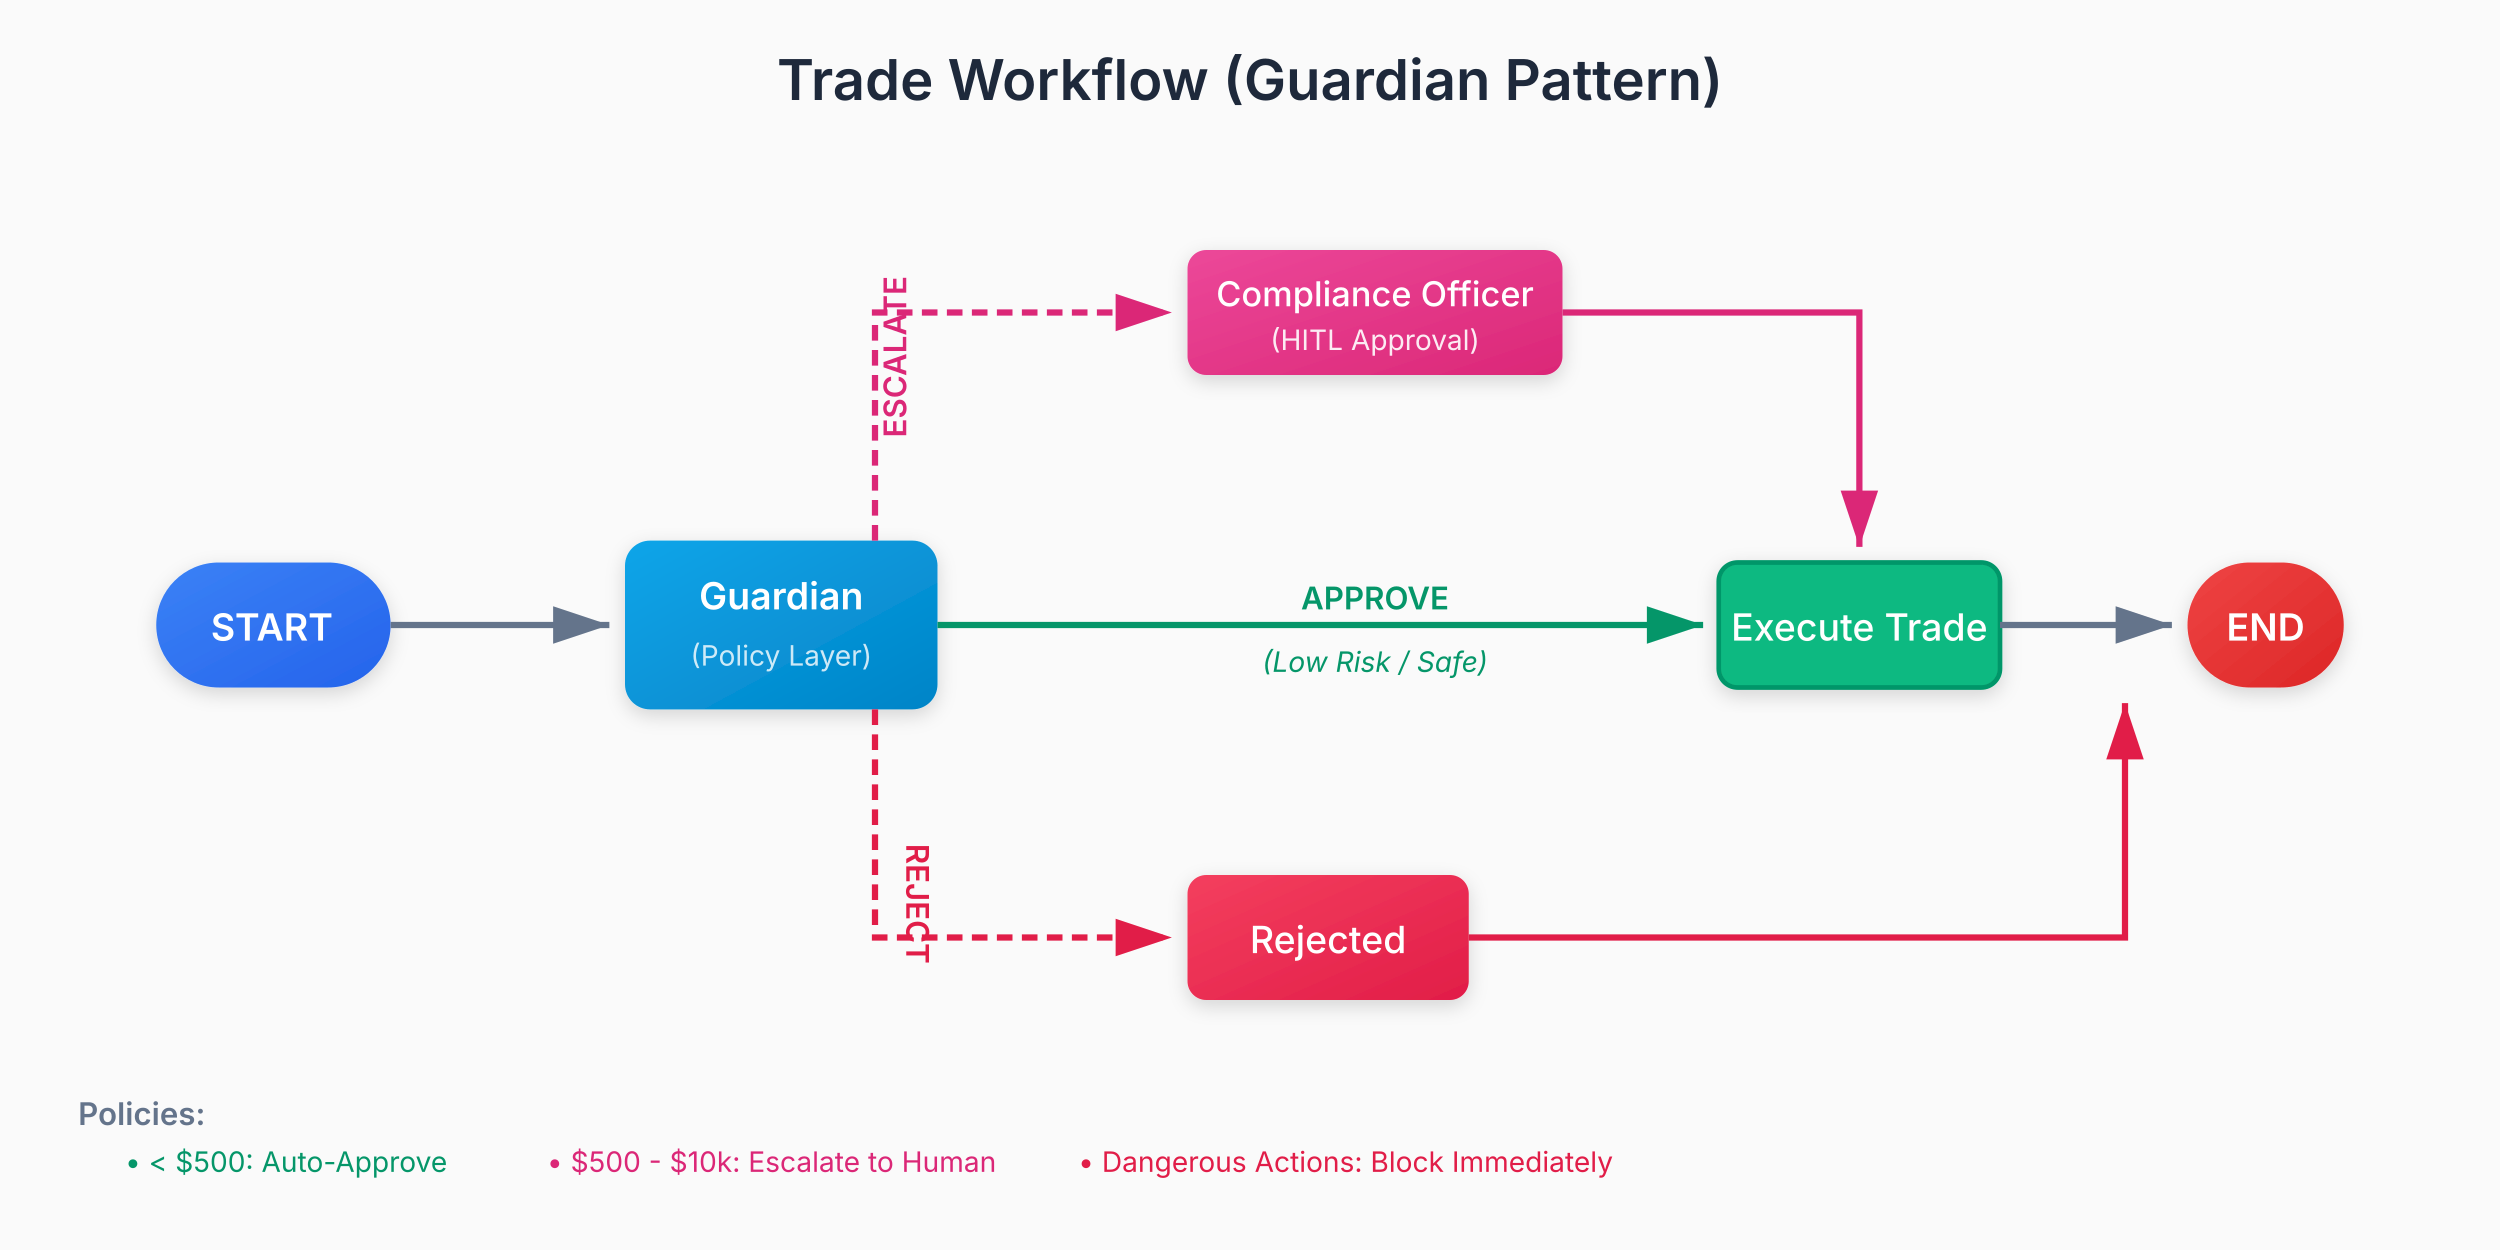
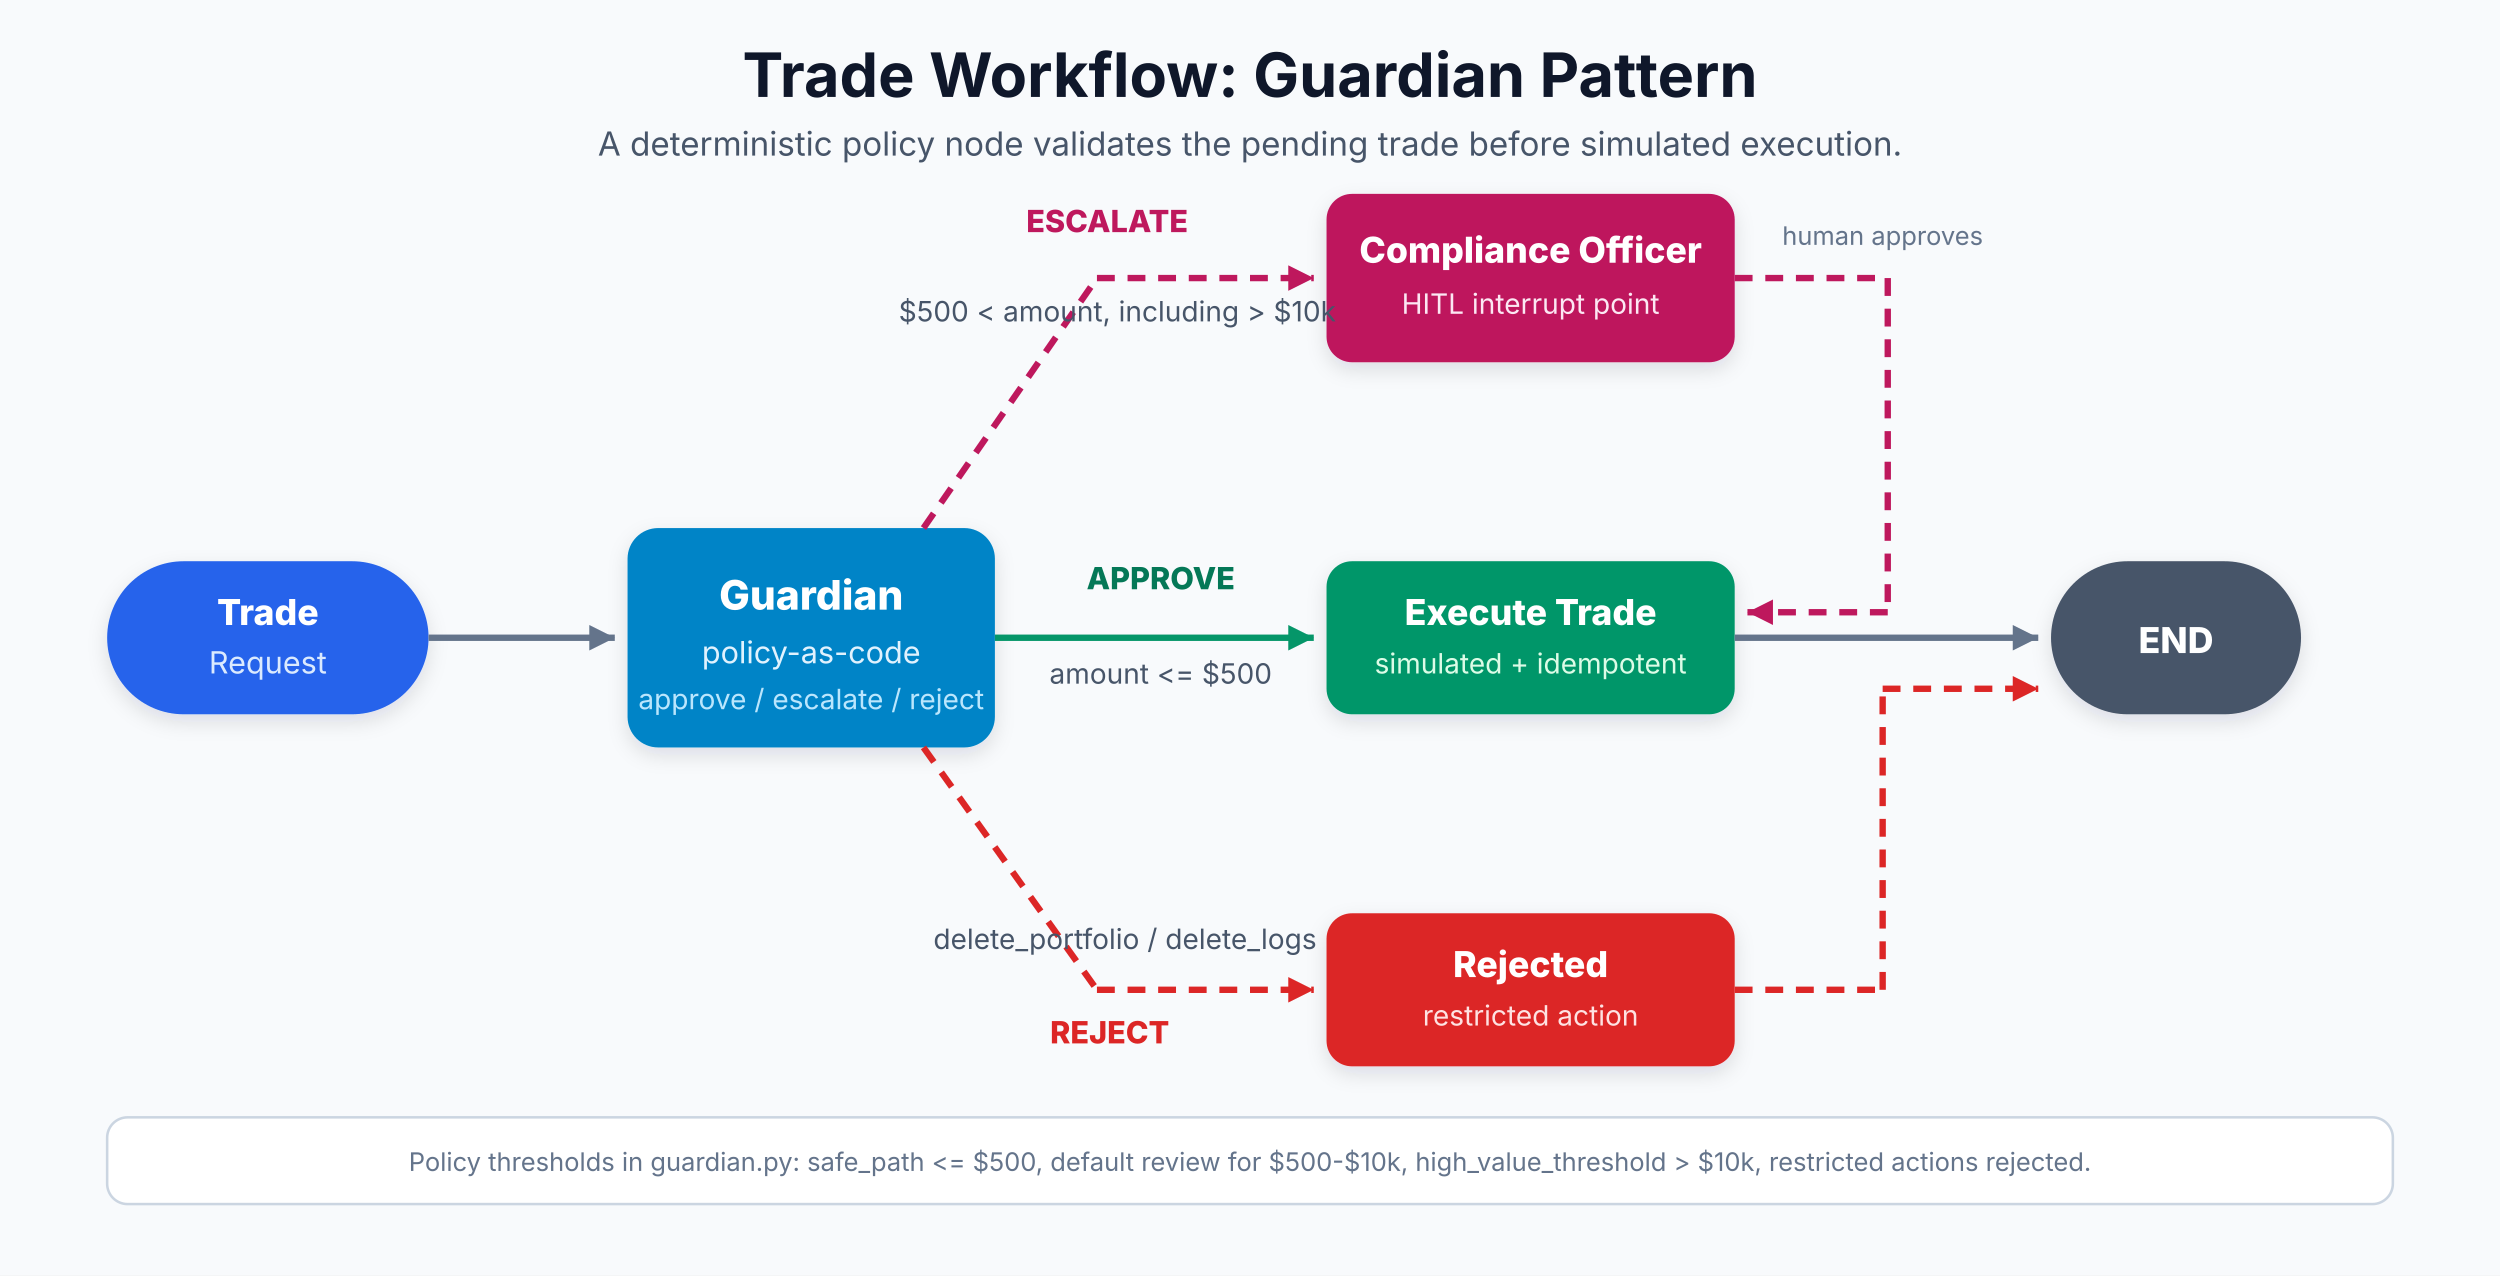
- <svg xmlns="http://www.w3.org/2000/svg" viewBox="0 0 800 400">
+ <svg xmlns="http://www.w3.org/2000/svg" viewBox="0 0 980 500" role="img" aria-labelledby="title desc">
  <defs>
-     <linearGradient id="btnStart" x1="0%" y1="0%" x2="100%" y2="100%">
-       <stop offset="0%" style="stop-color:#3b82f6" />
-       <stop offset="100%" style="stop-color:#2563eb" />
-     </linearGradient>
-     <linearGradient id="btnAction" x1="0%" y1="0%" x2="100%" y2="100%">
-       <stop offset="0%" style="stop-color:#6366f1" />
-       <stop offset="100%" style="stop-color:#4f46e5" />
-     </linearGradient>
-     <linearGradient id="btnEnd" x1="0%" y1="0%" x2="100%" y2="100%">
-       <stop offset="0%" style="stop-color:#ef4444" />
-       <stop offset="100%" style="stop-color:#dc2626" />
-     </linearGradient>
-     <linearGradient id="guardianGrad" x1="0%" y1="0%" x2="100%" y2="100%">
-       <stop offset="0%" style="stop-color:#0ea5e9" />
-       <stop offset="100%" style="stop-color:#0284c7" />
-     </linearGradient>
-     <linearGradient id="hitlGrad" x1="0%" y1="0%" x2="100%" y2="100%">
-       <stop offset="0%" style="stop-color:#ec4899" />
-       <stop offset="100%" style="stop-color:#db2777" />
-     </linearGradient>
-     <linearGradient id="rejectGrad" x1="0%" y1="0%" x2="100%" y2="100%">
-       <stop offset="0%" style="stop-color:#f43f5e" />
-       <stop offset="100%" style="stop-color:#e11d48" />
-     </linearGradient>
-     <filter id="shadow" x="-20%" y="-20%" width="140%" height="140%">
-       <feDropShadow dx="0" dy="2" stdDeviation="3" flood-opacity="0.15" />
+     <style>
+       text { font-family: Inter, ui-sans-serif, system-ui, -apple-system, BlinkMacSystemFont, "Segoe UI", sans-serif; }
+       .bg { fill: #f8fafc; }
+       .title { fill: #0f172a; font-size: 24px; font-weight: 700; }
+       .subtitle { fill: #475569; font-size: 13px; }
+       .node-label { fill: #0f172a; font-size: 14px; font-weight: 700; }
+       .small { fill: #475569; font-size: 11px; }
+       .tiny { fill: #64748b; font-size: 10px; }
+       .edge { fill: none; stroke: #64748b; stroke-width: 2.5; }
+       .approve { fill: none; stroke: #059669; stroke-width: 2.5; }
+       .escalate { fill: none; stroke: #be185d; stroke-width: 2.5; stroke-dasharray: 7 5; }
+       .reject { fill: none; stroke: #dc2626; stroke-width: 2.5; stroke-dasharray: 7 5; }
+     </style>
+     <filter id="shadow" x="-15%" y="-20%" width="130%" height="140%">
+       <feDropShadow dx="0" dy="3" stdDeviation="4" flood-color="#0f172a" flood-opacity="0.12" />
    </filter>
-     <marker id="arrowGray" markerWidth="10" markerHeight="10" refX="9" refY="3" orient="auto" markerUnits="strokeWidth">
-       <path d="M0,0 L0,6 L9,3 z" fill="#64748b" />
+     <marker id="arrow" markerWidth="11" markerHeight="11" refX="9" refY="3.5" orient="auto" markerUnits="strokeWidth">
+       <path d="M0,0 L0,7 L10,3.5 z" fill="#64748b" />
    </marker>
-     <marker id="arrowBlue" markerWidth="10" markerHeight="10" refX="9" refY="3" orient="auto" markerUnits="strokeWidth">
-       <path d="M0,0 L0,6 L9,3 z" fill="#0284c7" />
+     <marker id="arrowGreen" markerWidth="11" markerHeight="11" refX="9" refY="3.5" orient="auto" markerUnits="strokeWidth">
+       <path d="M0,0 L0,7 L10,3.5 z" fill="#059669" />
    </marker>
-     <marker id="arrowGreen" markerWidth="10" markerHeight="10" refX="9" refY="3" orient="auto" markerUnits="strokeWidth">
-       <path d="M0,0 L0,6 L9,3 z" fill="#059669" />
+     <marker id="arrowPink" markerWidth="11" markerHeight="11" refX="9" refY="3.5" orient="auto" markerUnits="strokeWidth">
+       <path d="M0,0 L0,7 L10,3.5 z" fill="#be185d" />
    </marker>
-     <marker id="arrowRed" markerWidth="10" markerHeight="10" refX="9" refY="3" orient="auto" markerUnits="strokeWidth">
-       <path d="M0,0 L0,6 L9,3 z" fill="#e11d48" />
-     </marker>
-     <marker id="arrowPink" markerWidth="10" markerHeight="10" refX="9" refY="3" orient="auto" markerUnits="strokeWidth">
-       <path d="M0,0 L0,6 L9,3 z" fill="#db2777" />
+     <marker id="arrowRed" markerWidth="11" markerHeight="11" refX="9" refY="3.5" orient="auto" markerUnits="strokeWidth">
+       <path d="M0,0 L0,7 L10,3.5 z" fill="#dc2626" />
    </marker>
  </defs>
-   <rect width="800" height="400" fill="#fafafa" />
-   <text x="400" y="32" font-family="Inter, system-ui, sans-serif" font-size="18" font-weight="600" fill="#1e293b" text-anchor="middle">Trade Workflow (Guardian Pattern)</text>
+   <rect class="bg" width="980" height="500" />
+   <text class="title" x="490" y="38" text-anchor="middle">Trade Workflow: Guardian Pattern</text>
+   <text class="subtitle" x="490" y="61" text-anchor="middle">A deterministic policy node validates the pending trade before simulated execution.</text>
  <g filter="url(#shadow)">
-     <rect x="50" y="180" width="75" height="40" rx="20" fill="url(#btnStart)" />
-     <text x="87" y="205" font-family="Inter, system-ui, sans-serif" font-size="12" font-weight="600" fill="white" text-anchor="middle">START</text>
+     <rect x="42" y="220" width="126" height="60" rx="30" fill="#2563eb" />
+     <text x="105" y="245" font-size="14" font-weight="800" fill="#ffffff" text-anchor="middle">Trade</text>
+     <text x="105" y="264" font-size="12" fill="#dbeafe" text-anchor="middle">Request</text>
  </g>
  <g filter="url(#shadow)">
-     <rect x="200" y="173" width="100" height="54" rx="8" fill="url(#guardianGrad)" />
-     <text x="250" y="195" font-family="Inter, system-ui, sans-serif" font-size="12" font-weight="600" fill="white" text-anchor="middle">Guardian</text>
-     <text x="250" y="213" font-family="Inter, system-ui, sans-serif" font-size="9" fill="rgba(255,255,255,0.8)" text-anchor="middle">(Policy Layer)</text>
-   </g>
-   <path d="M125,200 L195,200" stroke="#64748b" stroke-width="2" marker-end="url(#arrowGray)" fill="none" />
-   <g filter="url(#shadow)">
-     <rect x="550" y="180" width="90" height="40" rx="6" fill="#10b981" stroke="#059669" stroke-width="1.5" />
-     <text x="595" y="205" font-family="Inter, system-ui, sans-serif" font-size="12" font-weight="500" fill="white" text-anchor="middle">Execute Trade</text>
+     <rect x="246" y="207" width="144" height="86" rx="12" fill="#0284c7" />
+     <text x="318" y="239" font-size="16" font-weight="800" fill="#ffffff" text-anchor="middle">Guardian</text>
+     <text x="318" y="260" font-size="12" fill="#e0f2fe" text-anchor="middle">policy-as-code</text>
+     <text x="318" y="278" font-size="11" fill="#bae6fd" text-anchor="middle">approve / escalate / reject</text>
  </g>
  <g filter="url(#shadow)">
-     <rect x="380" y="80" width="120" height="40" rx="6" fill="url(#hitlGrad)" />
-     <text x="440" y="98" font-family="Inter, system-ui, sans-serif" font-size="11" font-weight="500" fill="white" text-anchor="middle">Compliance Officer</text>
-     <text x="440" y="112" font-family="Inter, system-ui, sans-serif" font-size="9" fill="rgba(255,255,255,0.9)" text-anchor="middle">(HITL Approval)</text>
+     <rect x="520" y="76" width="160" height="66" rx="10" fill="#be185d" />
+     <text x="600" y="103" font-size="14" font-weight="800" fill="#ffffff" text-anchor="middle">Compliance Officer</text>
+     <text x="600" y="123" font-size="11" fill="#fce7f3" text-anchor="middle">HITL interrupt point</text>
  </g>
  <g filter="url(#shadow)">
-     <rect x="380" y="280" width="90" height="40" rx="6" fill="url(#rejectGrad)" />
-     <text x="425" y="305" font-family="Inter, system-ui, sans-serif" font-size="12" font-weight="500" fill="white" text-anchor="middle">Rejected</text>
+     <rect x="520" y="220" width="160" height="60" rx="10" fill="#059669" />
+     <text x="600" y="245" font-size="14" font-weight="800" fill="#ffffff" text-anchor="middle">Execute Trade</text>
+     <text x="600" y="264" font-size="11" fill="#dcfce7" text-anchor="middle">simulated + idempotent</text>
  </g>
-   <path d="M300,200 L545,200" stroke="#059669" stroke-width="2" marker-end="url(#arrowGreen)" fill="none" />
-   <text x="440" y="195" font-family="Inter, system-ui, sans-serif" font-size="10" fill="#059669" font-weight="600" text-anchor="middle">APPROVE</text>
-   <text x="440" y="215" font-family="Inter, system-ui, sans-serif" font-size="9" fill="#059669" font-style="italic" text-anchor="middle">(Low Risk / Safe)</text>
-   <path d="M280,173 L280,100 L375,100" stroke="#db2777" stroke-width="2" marker-end="url(#arrowPink)" fill="none" stroke-dasharray="5,3" />
-   <text x="290" y="140" font-family="Inter, system-ui, sans-serif" font-size="10" fill="#db2777" font-weight="600" transform="rotate(-90 290 140)">ESCALATE</text>
-   <path d="M500,100 L595,100 L595,175" stroke="#db2777" stroke-width="2" marker-end="url(#arrowPink)" fill="none" />
-   <path d="M280,227 L280,300 L375,300" stroke="#e11d48" stroke-width="2" marker-end="url(#arrowRed)" fill="none" stroke-dasharray="5,3" />
-   <text x="290" y="270" font-family="Inter, system-ui, sans-serif" font-size="10" fill="#e11d48" font-weight="600" transform="rotate(90 290 270)">REJECT</text>
-   <path d="M470,300 L680,300 L680,225" stroke="#e11d48" stroke-width="2" marker-end="url(#arrowRed)" fill="none" />
  <g filter="url(#shadow)">
-     <rect x="700" y="180" width="50" height="40" rx="20" fill="url(#btnEnd)" />
-     <text x="725" y="205" font-family="Inter, system-ui, sans-serif" font-size="12" font-weight="600" fill="white" text-anchor="middle">END</text>
+     <rect x="520" y="358" width="160" height="60" rx="10" fill="#dc2626" />
+     <text x="600" y="383" font-size="14" font-weight="800" fill="#ffffff" text-anchor="middle">Rejected</text>
+     <text x="600" y="402" font-size="11" fill="#fee2e2" text-anchor="middle">restricted action</text>
  </g>
-   <path d="M640,200 L695,200" stroke="#64748b" stroke-width="2" marker-end="url(#arrowGray)" fill="none" />
-   <g transform="translate(25, 360)">
-     <text x="0" y="0" font-family="Inter, system-ui, sans-serif" font-size="10" font-weight="600" fill="#64748b">Policies:</text>
-     <text x="15" y="15" font-family="Inter, system-ui, sans-serif" font-size="9" fill="#059669">• &lt; $500: Auto-Approve</text>
-     <text x="150" y="15" font-family="Inter, system-ui, sans-serif" font-size="9" fill="#db2777">• $500 - $10k: Escalate to Human</text>
-     <text x="320" y="15" font-family="Inter, system-ui, sans-serif" font-size="9" fill="#e11d48">• Dangerous Actions: Block Immediately</text>
+   <g filter="url(#shadow)">
+     <rect x="804" y="220" width="98" height="60" rx="30" fill="#475569" />
+     <text x="853" y="256" font-size="14" font-weight="800" fill="#ffffff" text-anchor="middle">END</text>
  </g>
+   <line x1="168" y1="250" x2="241" y2="250" stroke="#64748b" stroke-width="2.5" />
+   <polygon points="241,250 231,245 231,255" fill="#64748b" />
+   <line x1="390" y1="250" x2="515" y2="250" stroke="#059669" stroke-width="2.5" />
+   <polygon points="515,250 505,245 505,255" fill="#059669" />
+   <text x="455" y="231" font-size="12" font-weight="800" fill="#047857" text-anchor="middle">APPROVE</text>
+   <text class="small" x="455" y="268" text-anchor="middle">amount &lt;= $500</text>
+   <line x1="362" y1="207" x2="430" y2="109" stroke="#be185d" stroke-width="2.5" stroke-dasharray="7 5" />
+   <line x1="430" y1="109" x2="515" y2="109" stroke="#be185d" stroke-width="2.5" stroke-dasharray="7 5" />
+   <polygon points="515,109 505,104 505,114" fill="#be185d" />
+   <text x="434" y="91" font-size="12" font-weight="800" fill="#be185d" text-anchor="middle">ESCALATE</text>
+   <text class="small" x="438" y="126" text-anchor="middle">$500 &lt; amount, including &gt; $10k</text>
+   <line x1="680" y1="109" x2="740" y2="109" stroke="#be185d" stroke-width="2.5" stroke-dasharray="7 5" />
+   <line x1="740" y1="109" x2="740" y2="240" stroke="#be185d" stroke-width="2.5" stroke-dasharray="7 5" />
+   <line x1="740" y1="240" x2="685" y2="240" stroke="#be185d" stroke-width="2.5" stroke-dasharray="7 5" />
+   <polygon points="685,240 695,235 695,245" fill="#be185d" />
+   <text class="tiny" x="738" y="96" fill="#be185d" text-anchor="middle">human approves</text>
+   <line x1="362" y1="293" x2="430" y2="388" stroke="#dc2626" stroke-width="2.5" stroke-dasharray="7 5" />
+   <line x1="430" y1="388" x2="515" y2="388" stroke="#dc2626" stroke-width="2.5" stroke-dasharray="7 5" />
+   <polygon points="515,388 505,383 505,393" fill="#dc2626" />
+   <text x="435" y="409" font-size="12" font-weight="800" fill="#dc2626" text-anchor="middle">REJECT</text>
+   <text class="small" x="441" y="372" text-anchor="middle">delete_portfolio / delete_logs</text>
+   <line x1="680" y1="250" x2="799" y2="250" stroke="#64748b" stroke-width="2.5" />
+   <polygon points="799,250 789,245 789,255" fill="#64748b" />
+   <line x1="680" y1="388" x2="738" y2="388" stroke="#dc2626" stroke-width="2.5" stroke-dasharray="7 5" />
+   <line x1="738" y1="388" x2="738" y2="270" stroke="#dc2626" stroke-width="2.5" stroke-dasharray="7 5" />
+   <line x1="738" y1="270" x2="799" y2="270" stroke="#dc2626" stroke-width="2.5" stroke-dasharray="7 5" />
+   <polygon points="799,270 789,265 789,275" fill="#dc2626" />
+   <rect x="42" y="438" width="896" height="34" rx="8" fill="#ffffff" stroke="#cbd5e1" />
+   <text class="tiny" x="490" y="459" text-anchor="middle">Policy thresholds in guardian.py: safe_path &lt;= $500, default review for $500-$10k, high_value_threshold &gt; $10k, restricted actions rejected.</text>
</svg>
